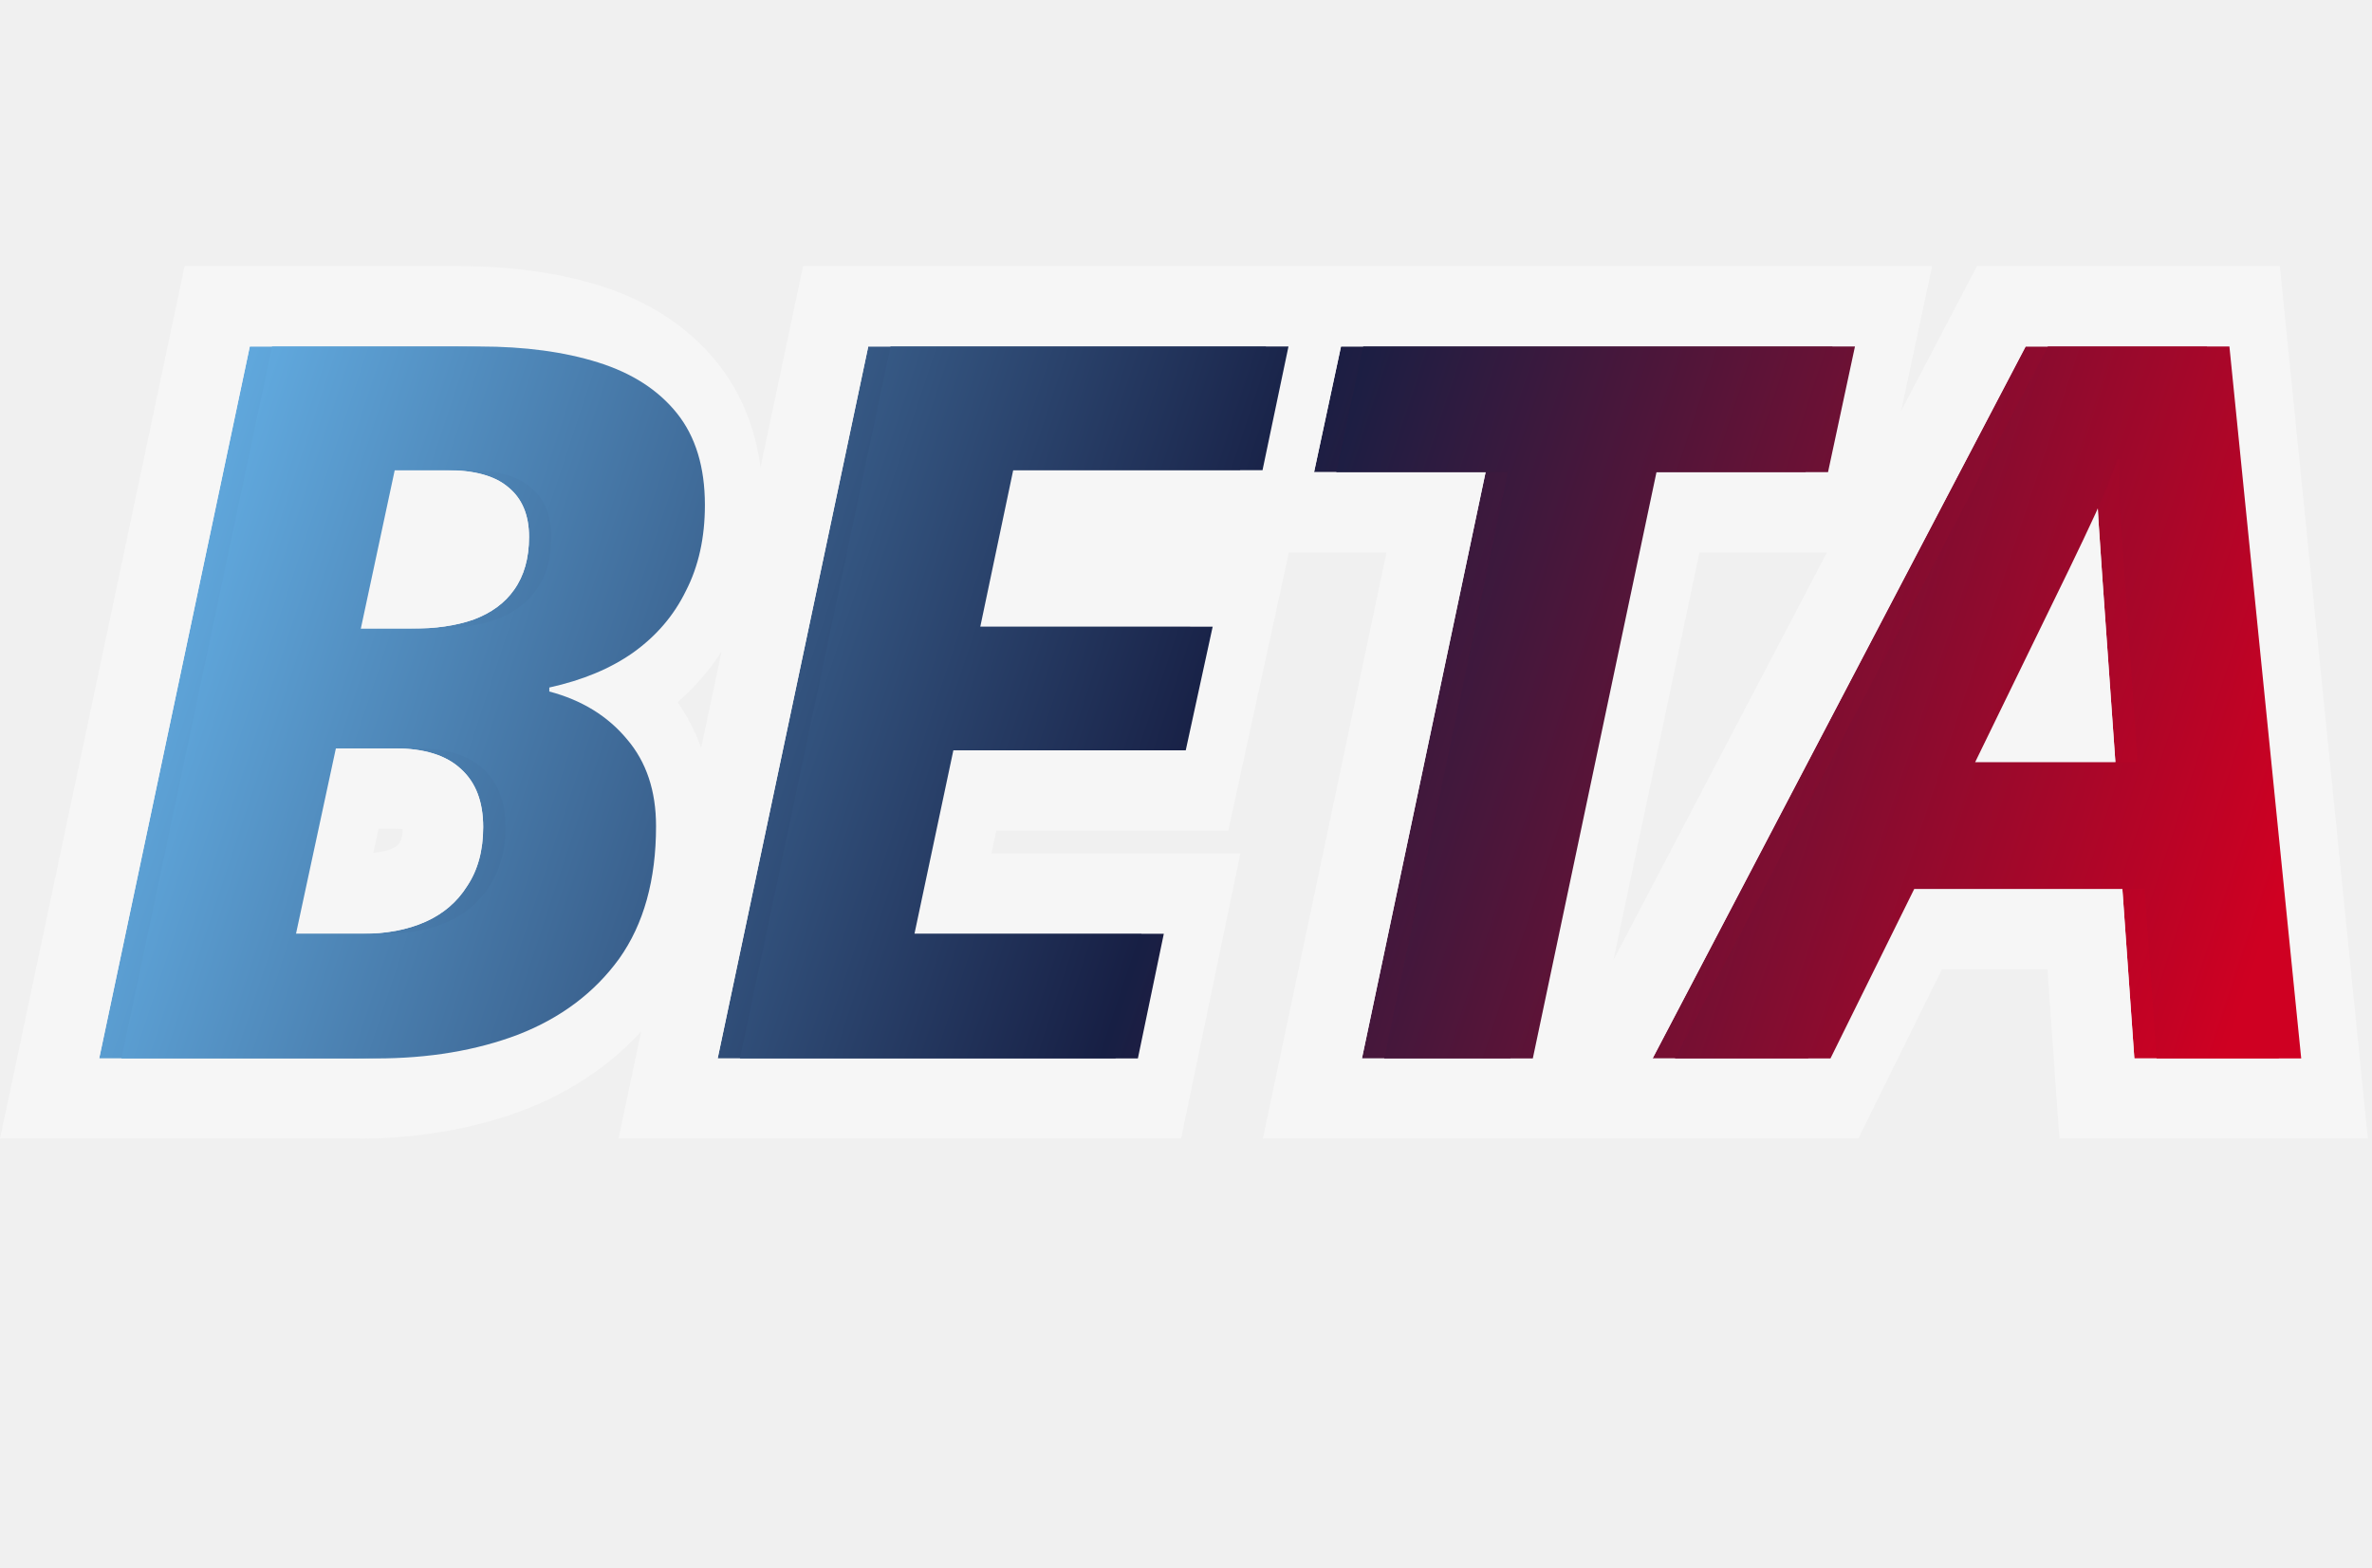
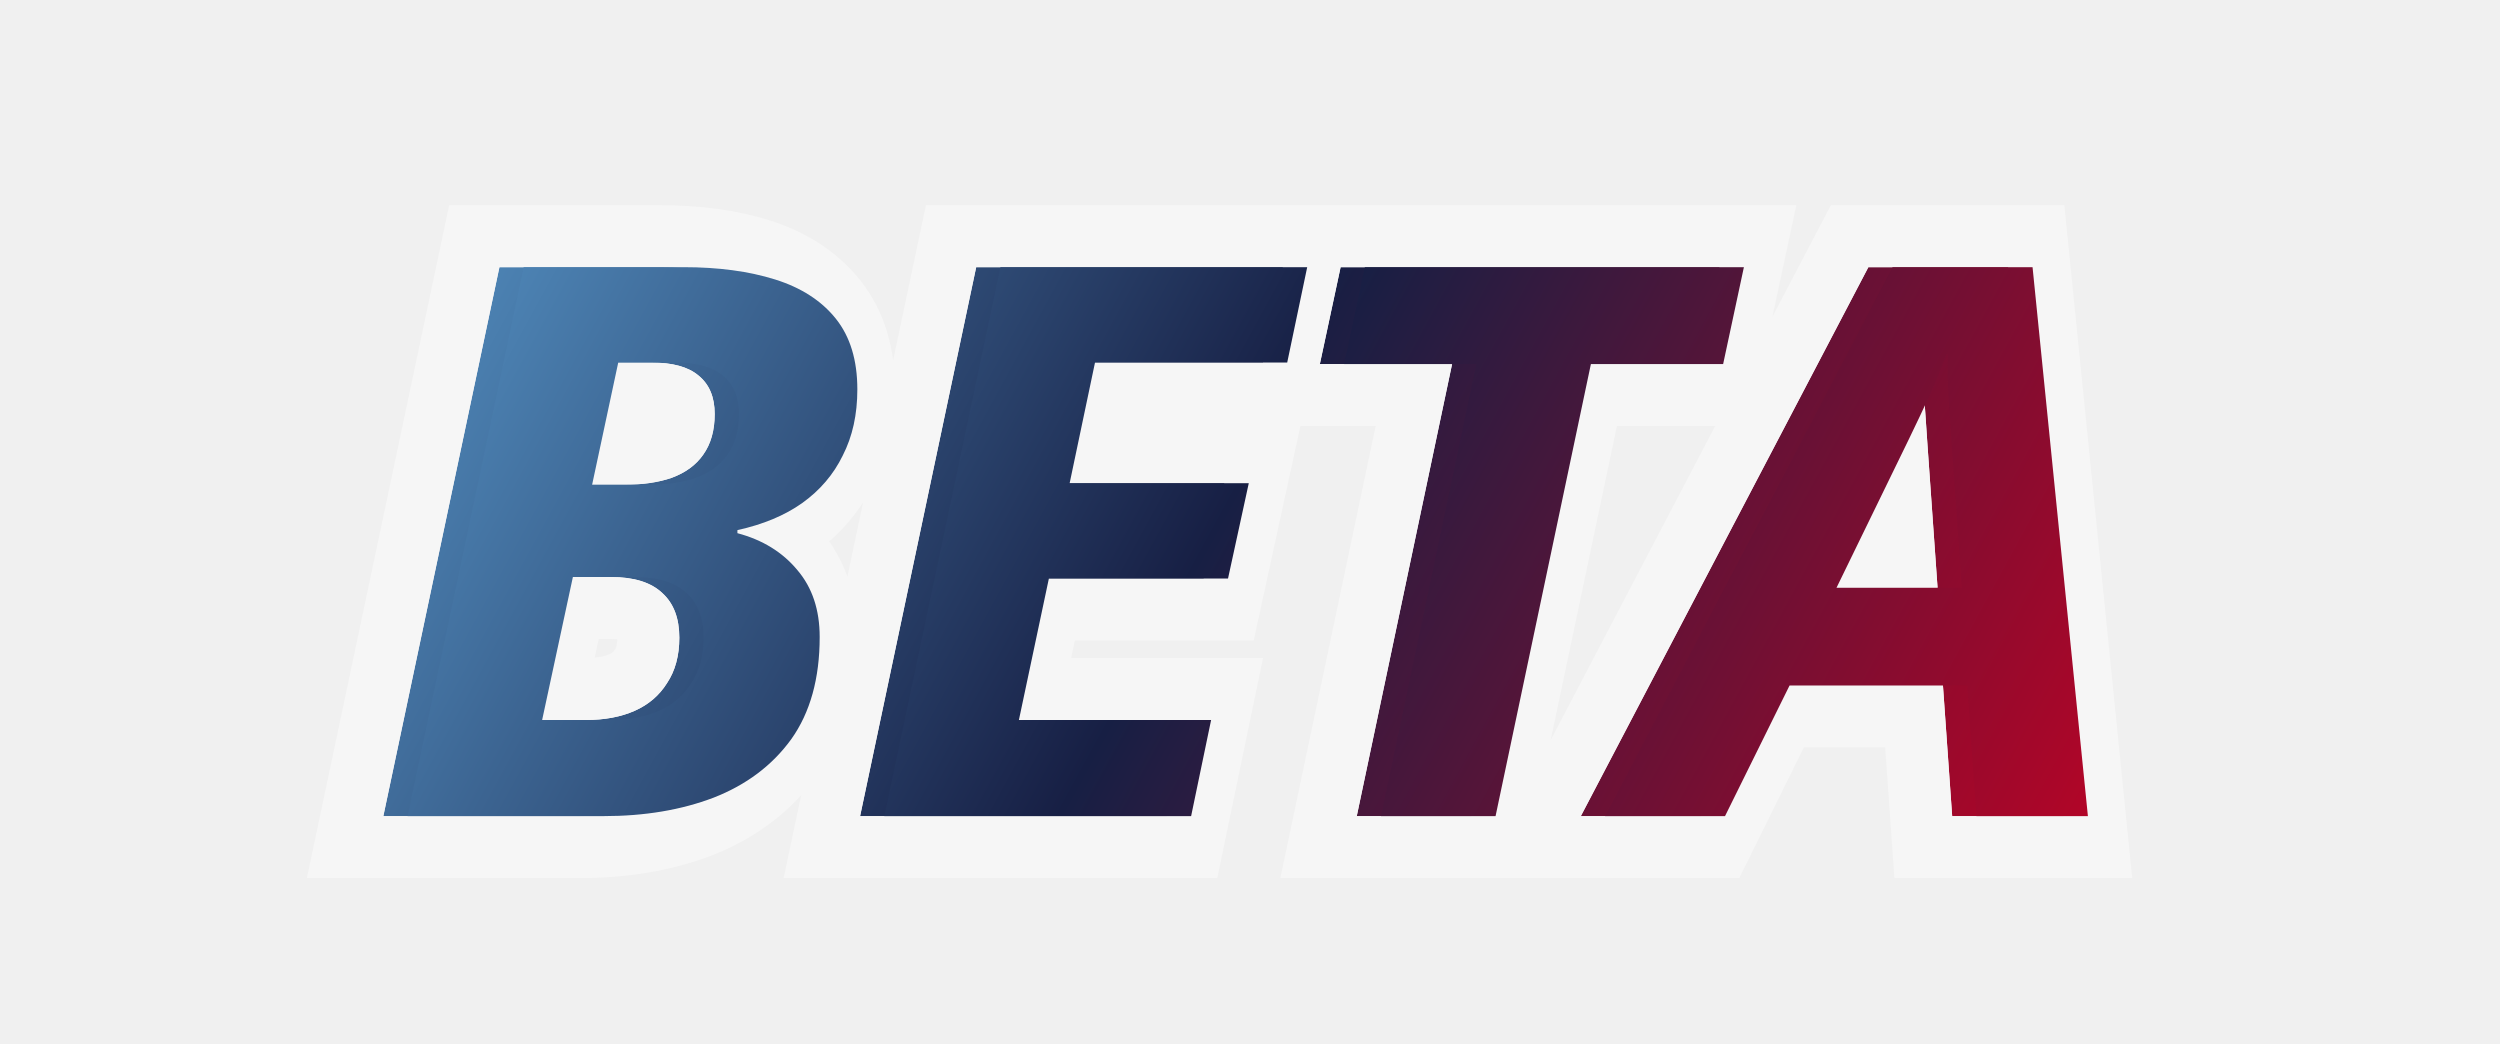
- <svg xmlns="http://www.w3.org/2000/svg" width="177" height="117" viewBox="0 0 177 117" fill="none">
-   <mask id="path-1-outside-1_6619_7185" maskUnits="userSpaceOnUse" x="-0.678" y="19" width="178" height="66" fill="black">
-     <rect fill="white" x="-0.678" y="19" width="178" height="66" />
-     <path d="M7.402 79L18.64 25.862H34.12C37.493 25.862 40.446 26.259 42.976 27.053C45.506 27.847 47.466 29.112 48.855 30.849C50.245 32.585 50.939 34.867 50.939 37.695C50.939 40.127 50.468 42.26 49.525 44.096C48.632 45.931 47.317 47.47 45.581 48.71C43.894 49.901 41.81 50.769 39.329 51.315V51.612C41.76 52.257 43.695 53.448 45.134 55.185C46.573 56.872 47.292 59.03 47.292 61.66C47.292 65.678 46.375 68.978 44.539 71.558C42.703 74.088 40.197 75.974 37.022 77.214C33.896 78.405 30.349 79 26.38 79H7.402ZM26.975 69.697C28.811 69.697 30.398 69.4 31.738 68.804C33.078 68.209 34.12 67.316 34.864 66.125C35.658 64.934 36.055 63.471 36.055 61.734C36.055 59.849 35.509 58.41 34.417 57.417C33.326 56.376 31.664 55.855 29.431 55.855H23.403L20.426 69.697H26.975ZM30.696 46.924C32.482 46.924 34.02 46.7 35.31 46.254C36.65 45.758 37.667 45.014 38.362 44.021C39.106 42.979 39.478 41.665 39.478 40.077C39.478 38.44 38.957 37.199 37.915 36.356C36.923 35.512 35.385 35.091 33.301 35.091H27.794L25.263 46.924H30.696ZM53.553 79L64.79 25.862H94.485L92.55 35.091H73.945L71.489 46.775H88.829L86.82 56.003H69.479L66.577 69.697H85.182L83.247 79H53.553ZM101.629 79L110.858 35.239H98.057L100.066 25.862H136.757L134.747 35.239H121.947L112.718 79H101.629ZM123.319 79L151.153 25.862H164.698L170.057 79H159.266L158.372 66.348H141.181L134.929 79H123.319ZM145.721 56.896H157.852L156.884 43.203C156.785 41.764 156.686 40.3 156.586 38.812C156.487 37.323 156.462 35.81 156.512 34.272H156.363C155.867 35.611 155.321 36.951 154.726 38.291C154.13 39.581 153.461 40.995 152.716 42.533L145.721 56.896Z" />
+ <svg xmlns="http://www.w3.org/2000/svg" width="242" height="101" viewBox="0 0 242 101" fill="none">
+   <mask id="path-1-outside-1_6619_7185" maskUnits="userSpaceOnUse" x="29" y="19" width="178" height="66" fill="black">
+     <rect fill="white" x="29" y="19" width="178" height="66" />
+     <path d="M37.106 79L48.344 25.862H63.824C67.198 25.862 70.15 26.259 72.681 27.053C75.211 27.847 77.171 29.112 78.56 30.849C79.949 32.585 80.644 34.867 80.644 37.695C80.644 40.127 80.172 42.26 79.23 44.096C78.337 45.931 77.022 47.47 75.285 48.71C73.598 49.901 71.515 50.769 69.034 51.315V51.612C71.465 52.257 73.4 53.448 74.839 55.185C76.278 56.872 76.997 59.03 76.997 61.66C76.997 65.678 76.079 68.978 74.243 71.558C72.408 74.088 69.902 75.974 66.727 77.214C63.601 78.405 60.053 79 56.084 79H37.106ZM56.68 69.697C58.515 69.697 60.103 69.4 61.443 68.804C62.782 68.209 63.824 67.316 64.569 66.125C65.362 64.934 65.759 63.471 65.759 61.734C65.759 59.849 65.213 58.41 64.122 57.417C63.03 56.376 61.368 55.855 59.136 55.855H53.107L50.13 69.697H56.68ZM60.401 46.924C62.187 46.924 63.725 46.7 65.015 46.254C66.355 45.758 67.372 45.014 68.066 44.021C68.811 42.979 69.183 41.665 69.183 40.077C69.183 38.44 68.662 37.199 67.62 36.356C66.627 35.512 65.089 35.091 63.006 35.091H57.498L54.968 46.924H60.401ZM83.257 79L94.495 25.862H124.19L122.255 35.091H103.649L101.193 46.775H118.534L116.524 56.003H99.184L96.281 69.697H114.887L112.952 79H83.257ZM131.334 79L140.562 35.239H127.762L129.771 25.862H166.461L164.452 35.239H151.651L142.423 79H131.334ZM153.024 79L180.858 25.862H194.403L199.761 79H188.97L188.077 66.348H170.885L164.634 79H153.024ZM175.425 56.896H187.556L186.589 43.203C186.489 41.764 186.39 40.3 186.291 38.812C186.192 37.323 186.167 35.81 186.217 34.272H186.068C185.572 35.611 185.026 36.951 184.43 38.291C183.835 39.581 183.165 40.995 182.421 42.533L175.425 56.896Z" />
  </mask>
-   <path d="M7.402 79L18.64 25.862H34.12C37.493 25.862 40.446 26.259 42.976 27.053C45.506 27.847 47.466 29.112 48.855 30.849C50.245 32.585 50.939 34.867 50.939 37.695C50.939 40.127 50.468 42.26 49.525 44.096C48.632 45.931 47.317 47.47 45.581 48.71C43.894 49.901 41.81 50.769 39.329 51.315V51.612C41.76 52.257 43.695 53.448 45.134 55.185C46.573 56.872 47.292 59.03 47.292 61.66C47.292 65.678 46.375 68.978 44.539 71.558C42.703 74.088 40.197 75.974 37.022 77.214C33.896 78.405 30.349 79 26.38 79H7.402ZM26.975 69.697C28.811 69.697 30.398 69.4 31.738 68.804C33.078 68.209 34.12 67.316 34.864 66.125C35.658 64.934 36.055 63.471 36.055 61.734C36.055 59.849 35.509 58.41 34.417 57.417C33.326 56.376 31.664 55.855 29.431 55.855H23.403L20.426 69.697H26.975ZM30.696 46.924C32.482 46.924 34.02 46.7 35.31 46.254C36.65 45.758 37.667 45.014 38.362 44.021C39.106 42.979 39.478 41.665 39.478 40.077C39.478 38.44 38.957 37.199 37.915 36.356C36.923 35.512 35.385 35.091 33.301 35.091H27.794L25.263 46.924H30.696ZM53.553 79L64.79 25.862H94.485L92.55 35.091H73.945L71.489 46.775H88.829L86.82 56.003H69.479L66.577 69.697H85.182L83.247 79H53.553ZM101.629 79L110.858 35.239H98.057L100.066 25.862H136.757L134.747 35.239H121.947L112.718 79H101.629ZM123.319 79L151.153 25.862H164.698L170.057 79H159.266L158.372 66.348H141.181L134.929 79H123.319ZM145.721 56.896H157.852L156.884 43.203C156.785 41.764 156.686 40.3 156.586 38.812C156.487 37.323 156.462 35.81 156.512 34.272H156.363C155.867 35.611 155.321 36.951 154.726 38.291C154.13 39.581 153.461 40.995 152.716 42.533L145.721 56.896Z" fill="url(#paint0_linear_6619_7185)" />
-   <path d="M7.402 79L1.532 77.759L0 85H7.402V79ZM18.64 25.862V19.862H13.776L12.77 24.621L18.64 25.862ZM42.976 27.053L41.18 32.778L41.18 32.778L42.976 27.053ZM48.855 30.849L44.17 34.597V34.597L48.855 30.849ZM49.525 44.096L44.188 41.355L44.158 41.413L44.13 41.471L49.525 44.096ZM45.581 48.71L49.041 53.612L49.055 53.602L49.068 53.592L45.581 48.71ZM39.329 51.315L38.04 45.455L33.329 46.491V51.315H39.329ZM39.329 51.612H33.329V56.228L37.791 57.412L39.329 51.612ZM45.134 55.185L40.514 59.013L40.541 59.046L40.569 59.078L45.134 55.185ZM44.539 71.558L49.395 75.081L49.412 75.059L49.428 75.036L44.539 71.558ZM37.022 77.214L39.158 82.821L39.182 82.812L39.205 82.803L37.022 77.214ZM31.738 68.804L29.301 63.321L29.301 63.321L31.738 68.804ZM34.864 66.125L29.872 62.797L29.823 62.87L29.776 62.945L34.864 66.125ZM34.417 57.417L30.274 61.758L30.327 61.808L30.381 61.857L34.417 57.417ZM23.403 55.855V49.855H18.556L17.537 54.593L23.403 55.855ZM20.426 69.697L14.56 68.436L12.998 75.697H20.426V69.697ZM35.31 46.254L37.273 51.924L37.334 51.903L37.394 51.88L35.31 46.254ZM38.362 44.021L33.479 40.534L33.463 40.557L33.446 40.581L38.362 44.021ZM37.915 36.356L34.029 40.927L34.084 40.974L34.14 41.019L37.915 36.356ZM27.794 35.091V29.091H22.941L21.926 33.836L27.794 35.091ZM25.263 46.924L19.396 45.669L17.845 52.924H25.263V46.924ZM7.402 79L13.272 80.241L24.51 27.104L18.64 25.862L12.77 24.621L1.532 77.759L7.402 79ZM18.64 25.862V31.862H34.12V25.862V19.862H18.64V25.862ZM34.12 25.862V31.862C37.042 31.862 39.364 32.208 41.18 32.778L42.976 27.053L44.772 21.328C41.527 20.31 37.945 19.862 34.12 19.862V25.862ZM42.976 27.053L41.18 32.778C42.795 33.285 43.66 33.959 44.17 34.597L48.855 30.849L53.541 27.1C51.273 24.265 48.218 22.409 44.772 21.328L42.976 27.053ZM48.855 30.849L44.17 34.597C44.499 35.008 44.939 35.853 44.939 37.695H50.939H56.939C56.939 33.882 55.99 30.162 53.541 27.1L48.855 30.849ZM50.939 37.695H44.939C44.939 39.343 44.624 40.506 44.188 41.355L49.525 44.096L54.863 46.837C56.312 44.014 56.939 40.91 56.939 37.695H50.939ZM49.525 44.096L44.13 41.471C43.695 42.365 43.054 43.142 42.093 43.828L45.581 48.71L49.068 53.592C51.581 51.798 53.57 49.498 54.921 46.721L49.525 44.096ZM45.581 48.71L42.121 43.808C41.218 44.445 39.915 45.042 38.04 45.455L39.329 51.315L40.618 57.175C43.705 56.496 46.57 55.356 49.041 53.612L45.581 48.71ZM39.329 51.315H33.329V51.612H39.329H45.329V51.315H39.329ZM39.329 51.612L37.791 57.412C39.16 57.775 39.963 58.348 40.514 59.013L45.134 55.185L49.754 51.357C47.428 48.548 44.361 46.74 40.868 45.813L39.329 51.612ZM45.134 55.185L40.569 59.078C40.916 59.485 41.292 60.179 41.292 61.66H47.292H53.292C53.292 57.881 52.23 54.258 49.699 51.291L45.134 55.185ZM47.292 61.66H41.292C41.292 64.768 40.59 66.759 39.65 68.079L44.539 71.558L49.428 75.036C52.16 71.197 53.292 66.588 53.292 61.66H47.292ZM44.539 71.558L39.682 68.034C38.582 69.551 37.045 70.764 34.839 71.625L37.022 77.214L39.205 82.803C43.35 81.183 46.824 78.626 49.395 75.081L44.539 71.558ZM37.022 77.214L34.886 71.607C32.557 72.494 29.752 73 26.38 73V79V85C30.946 85 35.236 84.315 39.158 82.821L37.022 77.214ZM26.38 79V73H7.402V79V85H26.38V79ZM26.975 69.697V75.697C29.445 75.697 31.901 75.298 34.175 74.287L31.738 68.804L29.301 63.321C28.896 63.501 28.177 63.697 26.975 63.697V69.697ZM31.738 68.804L34.175 74.287C36.557 73.228 38.544 71.557 39.952 69.305L34.864 66.125L29.776 62.945C29.695 63.075 29.598 63.189 29.301 63.321L31.738 68.804ZM34.864 66.125L39.856 69.453C41.436 67.084 42.055 64.399 42.055 61.734H36.055H30.055C30.055 62.542 29.88 62.785 29.872 62.797L34.864 66.125ZM36.055 61.734H42.055C42.055 58.658 41.123 55.405 38.453 52.978L34.417 57.417L30.381 61.857C30.3 61.784 30.223 61.695 30.157 61.597C30.092 61.5 30.054 61.418 30.035 61.369C30 61.274 30.055 61.36 30.055 61.734H36.055ZM34.417 57.417L38.56 53.077C35.917 50.555 32.477 49.855 29.431 49.855V55.855V61.855C30.101 61.855 30.444 61.935 30.558 61.971C30.646 61.998 30.491 61.964 30.274 61.758L34.417 57.417ZM29.431 55.855V49.855H23.403V55.855V61.855H29.431V55.855ZM23.403 55.855L17.537 54.593L14.56 68.436L20.426 69.697L26.292 70.959L29.269 57.116L23.403 55.855ZM20.426 69.697V75.697H26.975V69.697V63.697H20.426V69.697ZM30.696 46.924V52.924C32.956 52.924 35.191 52.645 37.273 51.924L35.31 46.254L33.348 40.584C32.85 40.757 32.009 40.924 30.696 40.924V46.924ZM35.31 46.254L37.394 51.88C39.668 51.038 41.764 49.623 43.277 47.462L38.362 44.021L33.446 40.581C33.466 40.552 33.487 40.527 33.507 40.507C33.527 40.487 33.538 40.479 33.535 40.481C33.529 40.486 33.444 40.547 33.227 40.627L35.31 46.254ZM38.362 44.021L43.244 47.509C44.874 45.227 45.478 42.611 45.478 40.077H39.478H33.478C33.478 40.405 33.439 40.572 33.426 40.62C33.415 40.658 33.424 40.612 33.479 40.534L38.362 44.021ZM39.478 40.077H45.478C45.478 37.071 44.45 33.927 41.69 31.692L37.915 36.356L34.14 41.019C34.028 40.928 33.909 40.809 33.799 40.663C33.689 40.517 33.61 40.371 33.556 40.242C33.448 39.986 33.478 39.887 33.478 40.077H39.478ZM37.915 36.356L41.801 31.784C39.238 29.606 36.005 29.091 33.301 29.091V35.091V41.091C33.961 41.091 34.309 41.16 34.431 41.193C34.54 41.223 34.334 41.187 34.029 40.927L37.915 36.356ZM33.301 35.091V29.091H27.794V35.091V41.091H33.301V35.091ZM27.794 35.091L21.926 33.836L19.396 45.669L25.263 46.924L31.131 48.178L33.661 36.345L27.794 35.091ZM25.263 46.924V52.924H30.696V46.924V40.924H25.263V46.924ZM53.553 79L47.682 77.759L46.151 85H53.553V79ZM64.79 25.862V19.862H59.927L58.92 24.621L64.79 25.862ZM94.485 25.862L100.358 27.093L101.874 19.862H94.485V25.862ZM92.55 35.091V41.091H97.423L98.422 36.322L92.55 35.091ZM73.945 35.091V29.091H69.075L68.073 33.856L73.945 35.091ZM71.489 46.775L65.617 45.541L64.096 52.775H71.489V46.775ZM88.829 46.775L94.692 48.051L96.276 40.775H88.829V46.775ZM86.82 56.003V62.003H91.654L92.682 57.28L86.82 56.003ZM69.479 56.003V50.003H64.618L63.61 54.759L69.479 56.003ZM66.577 69.697L60.707 68.453L59.172 75.697H66.577V69.697ZM85.182 69.697L91.057 70.919L92.559 63.697H85.182V69.697ZM83.247 79V85H88.128L89.122 80.222L83.247 79ZM53.553 79L59.423 80.241L70.661 27.104L64.79 25.862L58.92 24.621L47.682 77.759L53.553 79ZM64.79 25.862V31.862H94.485V25.862V19.862H64.79V25.862ZM94.485 25.862L88.613 24.631L86.678 33.859L92.55 35.091L98.422 36.322L100.358 27.093L94.485 25.862ZM92.55 35.091V29.091H73.945V35.091V41.091H92.55V35.091ZM73.945 35.091L68.073 33.856L65.617 45.541L71.489 46.775L77.36 48.009L79.816 36.325L73.945 35.091ZM71.489 46.775V52.775H88.829V46.775V40.775H71.489V46.775ZM88.829 46.775L82.966 45.498L80.957 54.727L86.82 56.003L92.682 57.28L94.692 48.051L88.829 46.775ZM86.82 56.003V50.003H69.479V56.003V62.003H86.82V56.003ZM69.479 56.003L63.61 54.759L60.707 68.453L66.577 69.697L72.446 70.941L75.349 57.248L69.479 56.003ZM66.577 69.697V75.697H85.182V69.697V63.697H66.577V69.697ZM85.182 69.697L79.308 68.475L77.373 77.778L83.247 79L89.122 80.222L91.057 70.919L85.182 69.697ZM83.247 79V73H53.553V79V85H83.247V79ZM101.629 79L95.758 77.762L94.232 85H101.629V79ZM110.858 35.239L116.729 36.477L118.255 29.239H110.858V35.239ZM98.057 35.239L92.19 33.982L90.635 41.239H98.057V35.239ZM100.066 25.862V19.862H95.216L94.2 24.605L100.066 25.862ZM136.757 25.862L142.624 27.119L144.179 19.862H136.757V25.862ZM134.747 35.239V41.239H139.598L140.614 36.497L134.747 35.239ZM121.947 35.239V29.239H117.08L116.076 34.001L121.947 35.239ZM112.718 79V85H117.585L118.589 80.238L112.718 79ZM101.629 79L107.5 80.238L116.729 36.477L110.858 35.239L104.987 34.001L95.758 77.762L101.629 79ZM110.858 35.239V29.239H98.057V35.239V41.239H110.858V35.239ZM98.057 35.239L103.924 36.497L105.933 27.119L100.066 25.862L94.2 24.605L92.19 33.982L98.057 35.239ZM100.066 25.862V31.862H136.757V25.862V19.862H100.066V25.862ZM136.757 25.862L130.89 24.605L128.881 33.982L134.747 35.239L140.614 36.497L142.624 27.119L136.757 25.862ZM134.747 35.239V29.239H121.947V35.239V41.239H134.747V35.239ZM121.947 35.239L116.076 34.001L106.847 77.762L112.718 79L118.589 80.238L127.818 36.477L121.947 35.239ZM112.718 79V73H101.629V79V85H112.718V79ZM123.319 79L118.004 76.216L113.403 85H123.319V79ZM151.153 25.862V19.862H147.523L145.839 23.078L151.153 25.862ZM164.698 25.862L170.668 25.26L170.124 19.862H164.698V25.862ZM170.057 79V85H176.692L176.027 78.398L170.057 79ZM159.266 79L153.28 79.422L153.674 85H159.266V79ZM158.372 66.348L164.358 65.926L163.964 60.348H158.372V66.348ZM141.181 66.348V60.348H137.453L135.802 63.69L141.181 66.348ZM134.929 79V85H138.657L140.308 81.658L134.929 79ZM145.721 56.896L140.326 54.269L136.125 62.896H145.721V56.896ZM157.852 56.896V62.896H164.29L163.837 56.474L157.852 56.896ZM156.884 43.203L150.898 43.615L150.899 43.626L156.884 43.203ZM156.586 38.812L150.6 39.211V39.211L156.586 38.812ZM156.512 34.272L162.509 34.465L162.709 28.272H156.512V34.272ZM156.363 34.272V28.272H152.187L150.737 32.188L156.363 34.272ZM154.726 38.291L160.174 40.805L160.191 40.767L160.209 40.728L154.726 38.291ZM152.716 42.533L158.111 45.16L158.114 45.153L158.117 45.146L152.716 42.533ZM123.319 79L128.634 81.784L156.468 28.646L151.153 25.862L145.839 23.078L118.004 76.216L123.319 79ZM151.153 25.862V31.862H164.698V25.862V19.862H151.153V25.862ZM164.698 25.862L158.729 26.464L164.087 79.602L170.057 79L176.027 78.398L170.668 25.26L164.698 25.862ZM170.057 79V73H159.266V79V85H170.057V79ZM159.266 79L165.251 78.578L164.358 65.926L158.372 66.348L152.387 66.771L153.28 79.422L159.266 79ZM158.372 66.348V60.348H141.181V66.348V72.348H158.372V66.348ZM141.181 66.348L135.802 63.69L129.55 76.342L134.929 79L140.308 81.658L146.56 69.006L141.181 66.348ZM134.929 79V73H123.319V79V85H134.929V79ZM145.721 56.896V62.896H157.852V56.896V50.896H145.721V56.896ZM157.852 56.896L163.837 56.474L162.869 42.78L156.884 43.203L150.899 43.626L151.866 57.319L157.852 56.896ZM156.884 43.203L162.87 42.79C162.771 41.356 162.672 39.897 162.573 38.413L156.586 38.812L150.6 39.211C150.699 40.704 150.799 42.172 150.898 43.615L156.884 43.203ZM156.586 38.812L162.573 38.413C162.487 37.127 162.465 35.812 162.509 34.465L156.512 34.272L150.515 34.078C150.459 35.808 150.487 37.519 150.6 39.211L156.586 38.812ZM156.512 34.272V28.272H156.363V34.272V40.272H156.512V34.272ZM156.363 34.272L150.737 32.188C150.286 33.406 149.788 34.627 149.243 35.854L154.726 38.291L160.209 40.728C160.854 39.275 161.448 37.818 161.99 36.356L156.363 34.272ZM154.726 38.291L149.278 35.776C148.701 37.027 148.047 38.408 147.315 39.919L152.716 42.533L158.117 45.146C158.874 43.582 159.56 42.134 160.174 40.805L154.726 38.291ZM152.716 42.533L147.322 39.906L140.326 54.269L145.721 56.896L151.115 59.524L158.111 45.16L152.716 42.533Z" fill="#F6F6F6" mask="url(#path-1-outside-1_6619_7185)" />
-   <path d="M9.063 79L20.301 25.862H35.781C39.155 25.862 42.107 26.259 44.637 27.053C47.167 27.847 49.127 29.112 50.517 30.849C51.906 32.585 52.6 34.867 52.6 37.695C52.6 40.127 52.129 42.26 51.186 44.096C50.293 45.931 48.978 47.47 47.242 48.71C45.555 49.901 43.471 50.769 40.99 51.315V51.612C43.422 52.257 45.356 53.448 46.795 55.185C48.234 56.872 48.954 59.03 48.954 61.66C48.954 65.678 48.036 68.978 46.2 71.558C44.364 74.088 41.859 75.974 38.683 77.214C35.557 78.405 32.01 79 28.041 79H9.063ZM28.636 69.697C30.472 69.697 32.06 69.4 33.399 68.804C34.739 68.209 35.781 67.316 36.525 66.125C37.319 64.934 37.716 63.471 37.716 61.734C37.716 59.849 37.17 58.41 36.078 57.417C34.987 56.376 33.325 55.855 31.092 55.855H25.064L22.087 69.697H28.636ZM32.357 46.924C34.144 46.924 35.682 46.7 36.972 46.254C38.311 45.758 39.328 45.014 40.023 44.021C40.767 42.979 41.139 41.665 41.139 40.077C41.139 38.44 40.618 37.199 39.576 36.356C38.584 35.512 37.046 35.091 34.962 35.091H29.455L26.924 46.924H32.357ZM55.214 79L66.452 25.862H96.146L94.211 35.091H75.606L73.15 46.775H90.49L88.481 56.003H71.14L68.238 69.697H86.844L84.909 79H55.214ZM103.29 79L112.519 35.239H99.718L101.727 25.862H138.418L136.408 35.239H123.608L114.379 79H103.29ZM124.981 79L152.815 25.862H166.36L171.718 79H160.927L160.034 66.348H142.842L136.59 79H124.981ZM147.382 56.896H159.513L158.545 43.203C158.446 41.764 158.347 40.3 158.247 38.812C158.148 37.323 158.123 35.81 158.173 34.272H158.024C157.528 35.611 156.982 36.951 156.387 38.291C155.792 39.581 155.122 40.995 154.377 42.533L147.382 56.896Z" fill="url(#paint1_linear_6619_7185)" />
+   <path d="M37.106 79L48.344 25.862H63.824C67.198 25.862 70.15 26.259 72.681 27.053C75.211 27.847 77.171 29.112 78.56 30.849C79.949 32.585 80.644 34.867 80.644 37.695C80.644 40.127 80.172 42.26 79.23 44.096C78.337 45.931 77.022 47.47 75.285 48.71C73.598 49.901 71.515 50.769 69.034 51.315V51.612C71.465 52.257 73.4 53.448 74.839 55.185C76.278 56.872 76.997 59.03 76.997 61.66C76.997 65.678 76.079 68.978 74.243 71.558C72.408 74.088 69.902 75.974 66.727 77.214C63.601 78.405 60.053 79 56.084 79H37.106ZM56.68 69.697C58.515 69.697 60.103 69.4 61.443 68.804C62.782 68.209 63.824 67.316 64.569 66.125C65.362 64.934 65.759 63.471 65.759 61.734C65.759 59.849 65.213 58.41 64.122 57.417C63.03 56.376 61.368 55.855 59.136 55.855H53.107L50.13 69.697H56.68ZM60.401 46.924C62.187 46.924 63.725 46.7 65.015 46.254C66.355 45.758 67.372 45.014 68.066 44.021C68.811 42.979 69.183 41.665 69.183 40.077C69.183 38.44 68.662 37.199 67.62 36.356C66.627 35.512 65.089 35.091 63.006 35.091H57.498L54.968 46.924H60.401ZM83.257 79L94.495 25.862H124.19L122.255 35.091H103.649L101.193 46.775H118.534L116.524 56.003H99.184L96.281 69.697H114.887L112.952 79H83.257ZM131.334 79L140.562 35.239H127.762L129.771 25.862H166.461L164.452 35.239H151.651L142.423 79H131.334ZM153.024 79L180.858 25.862H194.403L199.761 79H188.97L188.077 66.348H170.885L164.634 79H153.024ZM175.425 56.896H187.556L186.589 43.203C186.489 41.764 186.39 40.3 186.291 38.812C186.192 37.323 186.167 35.81 186.217 34.272H186.068C185.572 35.611 185.026 36.951 184.43 38.291C183.835 39.581 183.165 40.995 182.421 42.533L175.425 56.896Z" fill="url(#paint0_linear_6619_7185)" />
+   <path d="M37.106 79L31.236 77.759L29.705 85H37.106V79ZM48.344 25.862V19.862H43.48L42.474 24.621L48.344 25.862ZM72.681 27.053L70.885 32.778L70.885 32.778L72.681 27.053ZM78.56 30.849L73.875 34.597V34.597L78.56 30.849ZM79.23 44.096L73.892 41.355L73.863 41.413L73.834 41.471L79.23 44.096ZM75.285 48.71L78.745 53.612L78.759 53.602L78.773 53.592L75.285 48.71ZM69.034 51.315L67.745 45.455L63.034 46.491V51.315H69.034ZM69.034 51.612H63.034V56.228L67.495 57.412L69.034 51.612ZM74.839 55.185L70.219 59.013L70.246 59.046L70.274 59.078L74.839 55.185ZM74.243 71.558L79.1 75.081L79.116 75.059L79.132 75.036L74.243 71.558ZM66.727 77.214L68.863 82.821L68.886 82.812L68.91 82.803L66.727 77.214ZM61.443 68.804L59.006 63.321V63.321L61.443 68.804ZM64.569 66.125L59.576 62.797L59.527 62.87L59.48 62.945L64.569 66.125ZM64.122 57.417L59.979 61.758L60.032 61.808L60.086 61.857L64.122 57.417ZM53.107 55.855V49.855H48.261L47.242 54.593L53.107 55.855ZM50.13 69.697L44.265 68.436L42.703 75.697H50.13V69.697ZM65.015 46.254L66.978 51.924L67.038 51.903L67.099 51.88L65.015 46.254ZM68.066 44.021L63.184 40.534L63.167 40.557L63.151 40.581L68.066 44.021ZM67.62 36.356L63.734 40.927L63.789 40.974L63.845 41.019L67.62 36.356ZM57.498 35.091V29.091H52.646L51.631 33.836L57.498 35.091ZM54.968 46.924L49.101 45.669L47.549 52.924H54.968V46.924ZM37.106 79L42.977 80.241L54.215 27.104L48.344 25.862L42.474 24.621L31.236 77.759L37.106 79ZM48.344 25.862V31.862H63.824V25.862V19.862H48.344V25.862ZM63.824 25.862V31.862C66.746 31.862 69.069 32.208 70.885 32.778L72.681 27.053L74.477 21.328C71.232 20.31 67.65 19.862 63.824 19.862V25.862ZM72.681 27.053L70.885 32.778C72.5 33.285 73.364 33.959 73.875 34.597L78.56 30.849L83.245 27.1C80.977 24.265 77.922 22.409 74.477 21.328L72.681 27.053ZM78.56 30.849L73.875 34.597C74.204 35.008 74.644 35.853 74.644 37.695H80.644H86.644C86.644 33.882 85.694 30.162 83.245 27.1L78.56 30.849ZM80.644 37.695H74.644C74.644 39.343 74.328 40.506 73.892 41.355L79.23 44.096L84.567 46.837C86.017 44.014 86.644 40.91 86.644 37.695H80.644ZM79.23 44.096L73.834 41.471C73.399 42.365 72.758 43.142 71.798 43.828L75.285 48.71L78.773 53.592C81.285 51.798 83.274 49.498 84.625 46.721L79.23 44.096ZM75.285 48.71L71.825 43.808C70.923 44.445 69.62 45.042 67.745 45.455L69.034 51.315L70.323 57.175C73.409 56.496 76.274 55.356 78.745 53.612L75.285 48.71ZM69.034 51.315H63.034V51.612H69.034H75.034V51.315H69.034ZM69.034 51.612L67.495 57.412C68.865 57.775 69.668 58.348 70.219 59.013L74.839 55.185L79.459 51.357C77.132 48.548 74.065 46.74 70.572 45.813L69.034 51.612ZM74.839 55.185L70.274 59.078C70.62 59.485 70.997 60.179 70.997 61.66H76.997H82.997C82.997 57.881 81.935 54.258 79.404 51.291L74.839 55.185ZM76.997 61.66H70.997C70.997 64.768 70.294 66.759 69.355 68.079L74.243 71.558L79.132 75.036C81.864 71.197 82.997 66.588 82.997 61.66H76.997ZM74.243 71.558L69.387 68.034C68.287 69.551 66.749 70.764 64.544 71.625L66.727 77.214L68.91 82.803C73.055 81.183 76.528 78.626 79.1 75.081L74.243 71.558ZM66.727 77.214L64.591 71.607C62.261 72.494 59.457 73 56.084 73V79V85C60.65 85 64.941 84.315 68.863 82.821L66.727 77.214ZM56.084 79V73H37.106V79V85H56.084V79ZM56.68 69.697V75.697C59.15 75.697 61.605 75.298 63.88 74.287L61.443 68.804L59.006 63.321C58.601 63.501 57.881 63.697 56.68 63.697V69.697ZM61.443 68.804L63.88 74.287C66.262 73.228 68.249 71.557 69.656 69.305L64.569 66.125L59.48 62.945C59.399 63.075 59.303 63.189 59.006 63.321L61.443 68.804ZM64.569 66.125L69.561 69.453C71.141 67.084 71.759 64.399 71.759 61.734H65.759H59.759C59.759 62.542 59.584 62.785 59.576 62.797L64.569 66.125ZM65.759 61.734H71.759C71.759 58.658 70.828 55.405 68.158 52.978L64.122 57.417L60.086 61.857C60.005 61.784 59.928 61.695 59.862 61.597C59.796 61.5 59.759 61.418 59.74 61.369C59.704 61.274 59.759 61.36 59.759 61.734H65.759ZM64.122 57.417L68.265 53.077C65.622 50.555 62.181 49.855 59.136 49.855V55.855V61.855C59.806 61.855 60.149 61.935 60.262 61.971C60.35 61.998 60.195 61.964 59.979 61.758L64.122 57.417ZM59.136 55.855V49.855H53.107V55.855V61.855H59.136V55.855ZM53.107 55.855L47.242 54.593L44.265 68.436L50.13 69.697L55.996 70.959L58.973 57.116L53.107 55.855ZM50.13 69.697V75.697H56.68V69.697V63.697H50.13V69.697ZM60.401 46.924V52.924C62.661 52.924 64.896 52.645 66.978 51.924L65.015 46.254L63.052 40.584C62.554 40.757 61.713 40.924 60.401 40.924V46.924ZM65.015 46.254L67.099 51.88C69.372 51.038 71.469 49.623 72.982 47.462L68.066 44.021L63.151 40.581C63.171 40.552 63.192 40.527 63.212 40.507C63.231 40.487 63.243 40.479 63.239 40.481C63.234 40.486 63.149 40.547 62.931 40.627L65.015 46.254ZM68.066 44.021L72.949 47.509C74.578 45.227 75.183 42.611 75.183 40.077H69.183H63.183C63.183 40.405 63.144 40.572 63.13 40.62C63.12 40.658 63.128 40.612 63.184 40.534L68.066 44.021ZM69.183 40.077H75.183C75.183 37.071 74.155 33.927 71.395 31.692L67.62 36.356L63.845 41.019C63.732 40.928 63.613 40.809 63.504 40.663C63.394 40.517 63.314 40.371 63.26 40.242C63.152 39.986 63.183 39.887 63.183 40.077H69.183ZM67.62 36.356L71.506 31.784C68.943 29.606 65.71 29.091 63.006 29.091V35.091V41.091C63.666 41.091 64.013 41.16 64.135 41.193C64.245 41.223 64.039 41.187 63.734 40.927L67.62 36.356ZM63.006 35.091V29.091H57.498V35.091V41.091H63.006V35.091ZM57.498 35.091L51.631 33.836L49.101 45.669L54.968 46.924L60.835 48.178L63.366 36.345L57.498 35.091ZM54.968 46.924V52.924H60.401V46.924V40.924H54.968V46.924ZM83.257 79L77.387 77.759L75.856 85H83.257V79ZM94.495 25.862V19.862H89.631L88.625 24.621L94.495 25.862ZM124.19 25.862L130.062 27.093L131.578 19.862H124.19V25.862ZM122.255 35.091V41.091H127.127L128.127 36.322L122.255 35.091ZM103.649 35.091V29.091H98.779L97.777 33.856L103.649 35.091ZM101.193 46.775L95.322 45.541L93.801 52.775H101.193V46.775ZM118.534 46.775L124.396 48.051L125.981 40.775H118.534V46.775ZM116.524 56.003V62.003H121.358L122.387 57.28L116.524 56.003ZM99.184 56.003V50.003H94.322L93.314 54.759L99.184 56.003ZM96.281 69.697L90.412 68.453L88.876 75.697H96.281V69.697ZM114.887 69.697L120.761 70.919L122.263 63.697H114.887V69.697ZM112.952 79V85H117.832L118.826 80.222L112.952 79ZM83.257 79L89.127 80.241L100.365 27.104L94.495 25.862L88.625 24.621L77.387 77.759L83.257 79ZM94.495 25.862V31.862H124.19V25.862V19.862H94.495V25.862ZM124.19 25.862L118.318 24.631L116.383 33.859L122.255 35.091L128.127 36.322L130.062 27.093L124.19 25.862ZM122.255 35.091V29.091H103.649V35.091V41.091H122.255V35.091ZM103.649 35.091L97.777 33.856L95.322 45.541L101.193 46.775L107.065 48.009L109.521 36.325L103.649 35.091ZM101.193 46.775V52.775H118.534V46.775V40.775H101.193V46.775ZM118.534 46.775L112.671 45.498L110.662 54.727L116.524 56.003L122.387 57.28L124.396 48.051L118.534 46.775ZM116.524 56.003V50.003H99.184V56.003V62.003H116.524V56.003ZM99.184 56.003L93.314 54.759L90.412 68.453L96.281 69.697L102.151 70.941L105.053 57.248L99.184 56.003ZM96.281 69.697V75.697H114.887V69.697V63.697H96.281V69.697ZM114.887 69.697L109.013 68.475L107.078 77.778L112.952 79L118.826 80.222L120.761 70.919L114.887 69.697ZM112.952 79V73H83.257V79V85H112.952V79ZM131.334 79L125.463 77.762L123.937 85H131.334V79ZM140.562 35.239L146.433 36.477L147.96 29.239H140.562V35.239ZM127.762 35.239L121.895 33.982L120.34 41.239H127.762V35.239ZM129.771 25.862V19.862H124.92L123.904 24.605L129.771 25.862ZM166.461 25.862L172.328 27.119L173.883 19.862H166.461V25.862ZM164.452 35.239V41.239H169.302L170.319 36.497L164.452 35.239ZM151.651 35.239V29.239H146.785L145.78 34.001L151.651 35.239ZM142.423 79V85H147.289L148.294 80.238L142.423 79ZM131.334 79L137.205 80.238L146.433 36.477L140.562 35.239L134.691 34.001L125.463 77.762L131.334 79ZM140.562 35.239V29.239H127.762V35.239V41.239H140.562V35.239ZM127.762 35.239L133.628 36.497L135.638 27.119L129.771 25.862L123.904 24.605L121.895 33.982L127.762 35.239ZM129.771 25.862V31.862H166.461V25.862V19.862H129.771V25.862ZM166.461 25.862L160.595 24.605L158.585 33.982L164.452 35.239L170.319 36.497L172.328 27.119L166.461 25.862ZM164.452 35.239V29.239H151.651V35.239V41.239H164.452V35.239ZM151.651 35.239L145.78 34.001L136.552 77.762L142.423 79L148.294 80.238L157.522 36.477L151.651 35.239ZM142.423 79V73H131.334V79V85H142.423V79ZM153.024 79L147.709 76.216L143.108 85H153.024V79ZM180.858 25.862V19.862H177.228L175.543 23.078L180.858 25.862ZM194.403 25.862L200.373 25.26L199.828 19.862H194.403V25.862ZM199.761 79V85H206.397L205.731 78.398L199.761 79ZM188.97 79L182.985 79.422L183.379 85H188.97V79ZM188.077 66.348L194.062 65.926L193.668 60.348H188.077V66.348ZM170.885 66.348V60.348H167.158L165.506 63.69L170.885 66.348ZM164.634 79V85H168.362L170.013 81.658L164.634 79ZM175.425 56.896L170.031 54.269L165.829 62.896H175.425V56.896ZM187.556 56.896V62.896H193.995L193.541 56.474L187.556 56.896ZM186.589 43.203L180.603 43.615L180.604 43.626L186.589 43.203ZM186.291 38.812L180.304 39.211V39.211L186.291 38.812ZM186.217 34.272L192.213 34.465L192.413 28.272H186.217V34.272ZM186.068 34.272V28.272H181.892L180.441 32.188L186.068 34.272ZM184.43 38.291L189.878 40.805L189.896 40.767L189.913 40.728L184.43 38.291ZM182.421 42.533L187.815 45.16L187.819 45.153L187.822 45.146L182.421 42.533ZM153.024 79L158.339 81.784L186.173 28.646L180.858 25.862L175.543 23.078L147.709 76.216L153.024 79ZM180.858 25.862V31.862H194.403V25.862V19.862H180.858V25.862ZM194.403 25.862L188.433 26.464L193.792 79.602L199.761 79L205.731 78.398L200.373 25.26L194.403 25.862ZM199.761 79V73H188.97V79V85H199.761V79ZM188.97 79L194.955 78.578L194.062 65.926L188.077 66.348L182.092 66.771L182.985 79.422L188.97 79ZM188.077 66.348V60.348H170.885V66.348V72.348H188.077V66.348ZM170.885 66.348L165.506 63.69L159.255 76.342L164.634 79L170.013 81.658L176.265 69.006L170.885 66.348ZM164.634 79V73H153.024V79V85H164.634V79ZM175.425 56.896V62.896H187.556V56.896V50.896H175.425V56.896ZM187.556 56.896L193.541 56.474L192.574 42.78L186.589 43.203L180.604 43.626L181.571 57.319L187.556 56.896ZM186.589 43.203L192.574 42.79C192.475 41.356 192.377 39.897 192.278 38.413L186.291 38.812L180.304 39.211C180.404 40.704 180.503 42.172 180.603 43.615L186.589 43.203ZM186.291 38.812L192.278 38.413C192.192 37.127 192.17 35.812 192.213 34.465L186.217 34.272L180.22 34.078C180.164 35.808 180.191 37.519 180.304 39.211L186.291 38.812ZM186.217 34.272V28.272H186.068V34.272V40.272H186.217V34.272ZM186.068 34.272L180.441 32.188C179.99 33.406 179.493 34.627 178.947 35.854L184.43 38.291L189.913 40.728C190.559 39.275 191.153 37.818 191.694 36.356L186.068 34.272ZM184.43 38.291L178.983 35.776C178.405 37.027 177.751 38.408 177.02 39.919L182.421 42.533L187.822 45.146C188.579 43.582 189.265 42.134 189.878 40.805L184.43 38.291ZM182.421 42.533L177.027 39.906L170.031 54.269L175.425 56.896L180.819 59.524L187.815 45.16L182.421 42.533Z" fill="#F6F6F6" mask="url(#path-1-outside-1_6619_7185)" />
+   <path d="M39.454 79L50.692 25.862H66.172C69.546 25.862 72.498 26.259 75.028 27.053C77.559 27.847 79.518 29.112 80.908 30.849C82.297 32.585 82.991 34.867 82.991 37.695C82.991 40.127 82.52 42.26 81.577 44.096C80.684 45.931 79.37 47.47 77.633 48.71C75.946 49.901 73.862 50.769 71.382 51.315V51.612C73.813 52.257 75.748 53.448 77.186 55.185C78.625 56.872 79.345 59.03 79.345 61.66C79.345 65.678 78.427 68.978 76.591 71.558C74.755 74.088 72.25 75.974 69.074 77.214C65.949 78.405 62.401 79 58.432 79H39.454ZM59.027 69.697C60.863 69.697 62.451 69.4 63.79 68.804C65.13 68.209 66.172 67.316 66.916 66.125C67.71 64.934 68.107 63.471 68.107 61.734C68.107 59.849 67.561 58.41 66.47 57.417C65.378 56.376 63.716 55.855 61.483 55.855H55.455L52.478 69.697H59.027ZM62.748 46.924C64.535 46.924 66.073 46.7 67.363 46.254C68.702 45.758 69.719 45.014 70.414 44.021C71.158 42.979 71.53 41.665 71.53 40.077C71.53 38.44 71.009 37.199 69.968 36.356C68.975 35.512 67.437 35.091 65.353 35.091H59.846L57.316 46.924H62.748ZM85.605 79L96.843 25.862H126.537L124.602 35.091H105.997L103.541 46.775H120.881L118.872 56.003H101.531L98.629 69.697H117.235L115.3 79H85.605ZM133.681 79L142.91 35.239H130.109L132.119 25.862H168.809L166.8 35.239H153.999L144.77 79H133.681ZM155.372 79L183.206 25.862H196.751L202.109 79H191.318L190.425 66.348H173.233L166.982 79H155.372ZM177.773 56.896H189.904L188.936 43.203C188.837 41.764 188.738 40.3 188.639 38.812C188.539 37.323 188.515 35.81 188.564 34.272H188.415C187.919 35.611 187.373 36.951 186.778 38.291C186.183 39.581 185.513 40.995 184.769 42.533L177.773 56.896Z" fill="url(#paint1_linear_6619_7185)" />
  <defs>
-     <linearGradient id="paint0_linear_6619_7185" x1="12.749" y1="27.696" x2="164.736" y2="77.891" gradientUnits="userSpaceOnUse">
+     <linearGradient id="paint0_linear_6619_7185" x1="10.5" y1="23.703" x2="194.142" y2="123.887" gradientUnits="userSpaceOnUse">
      <stop stop-color="#65B1E7" />
      <stop offset="0.503" stop-color="#171F44" />
      <stop offset="1" stop-color="#CF0022" />
    </linearGradient>
-     <linearGradient id="paint1_linear_6619_7185" x1="14.411" y1="27.696" x2="166.397" y2="77.891" gradientUnits="userSpaceOnUse">
+     <linearGradient id="paint1_linear_6619_7185" x1="12.847" y1="23.703" x2="196.489" y2="123.887" gradientUnits="userSpaceOnUse">
      <stop stop-color="#65B1E7" />
      <stop offset="0.503" stop-color="#171F44" />
      <stop offset="1" stop-color="#CF0022" />
    </linearGradient>
  </defs>
</svg>
